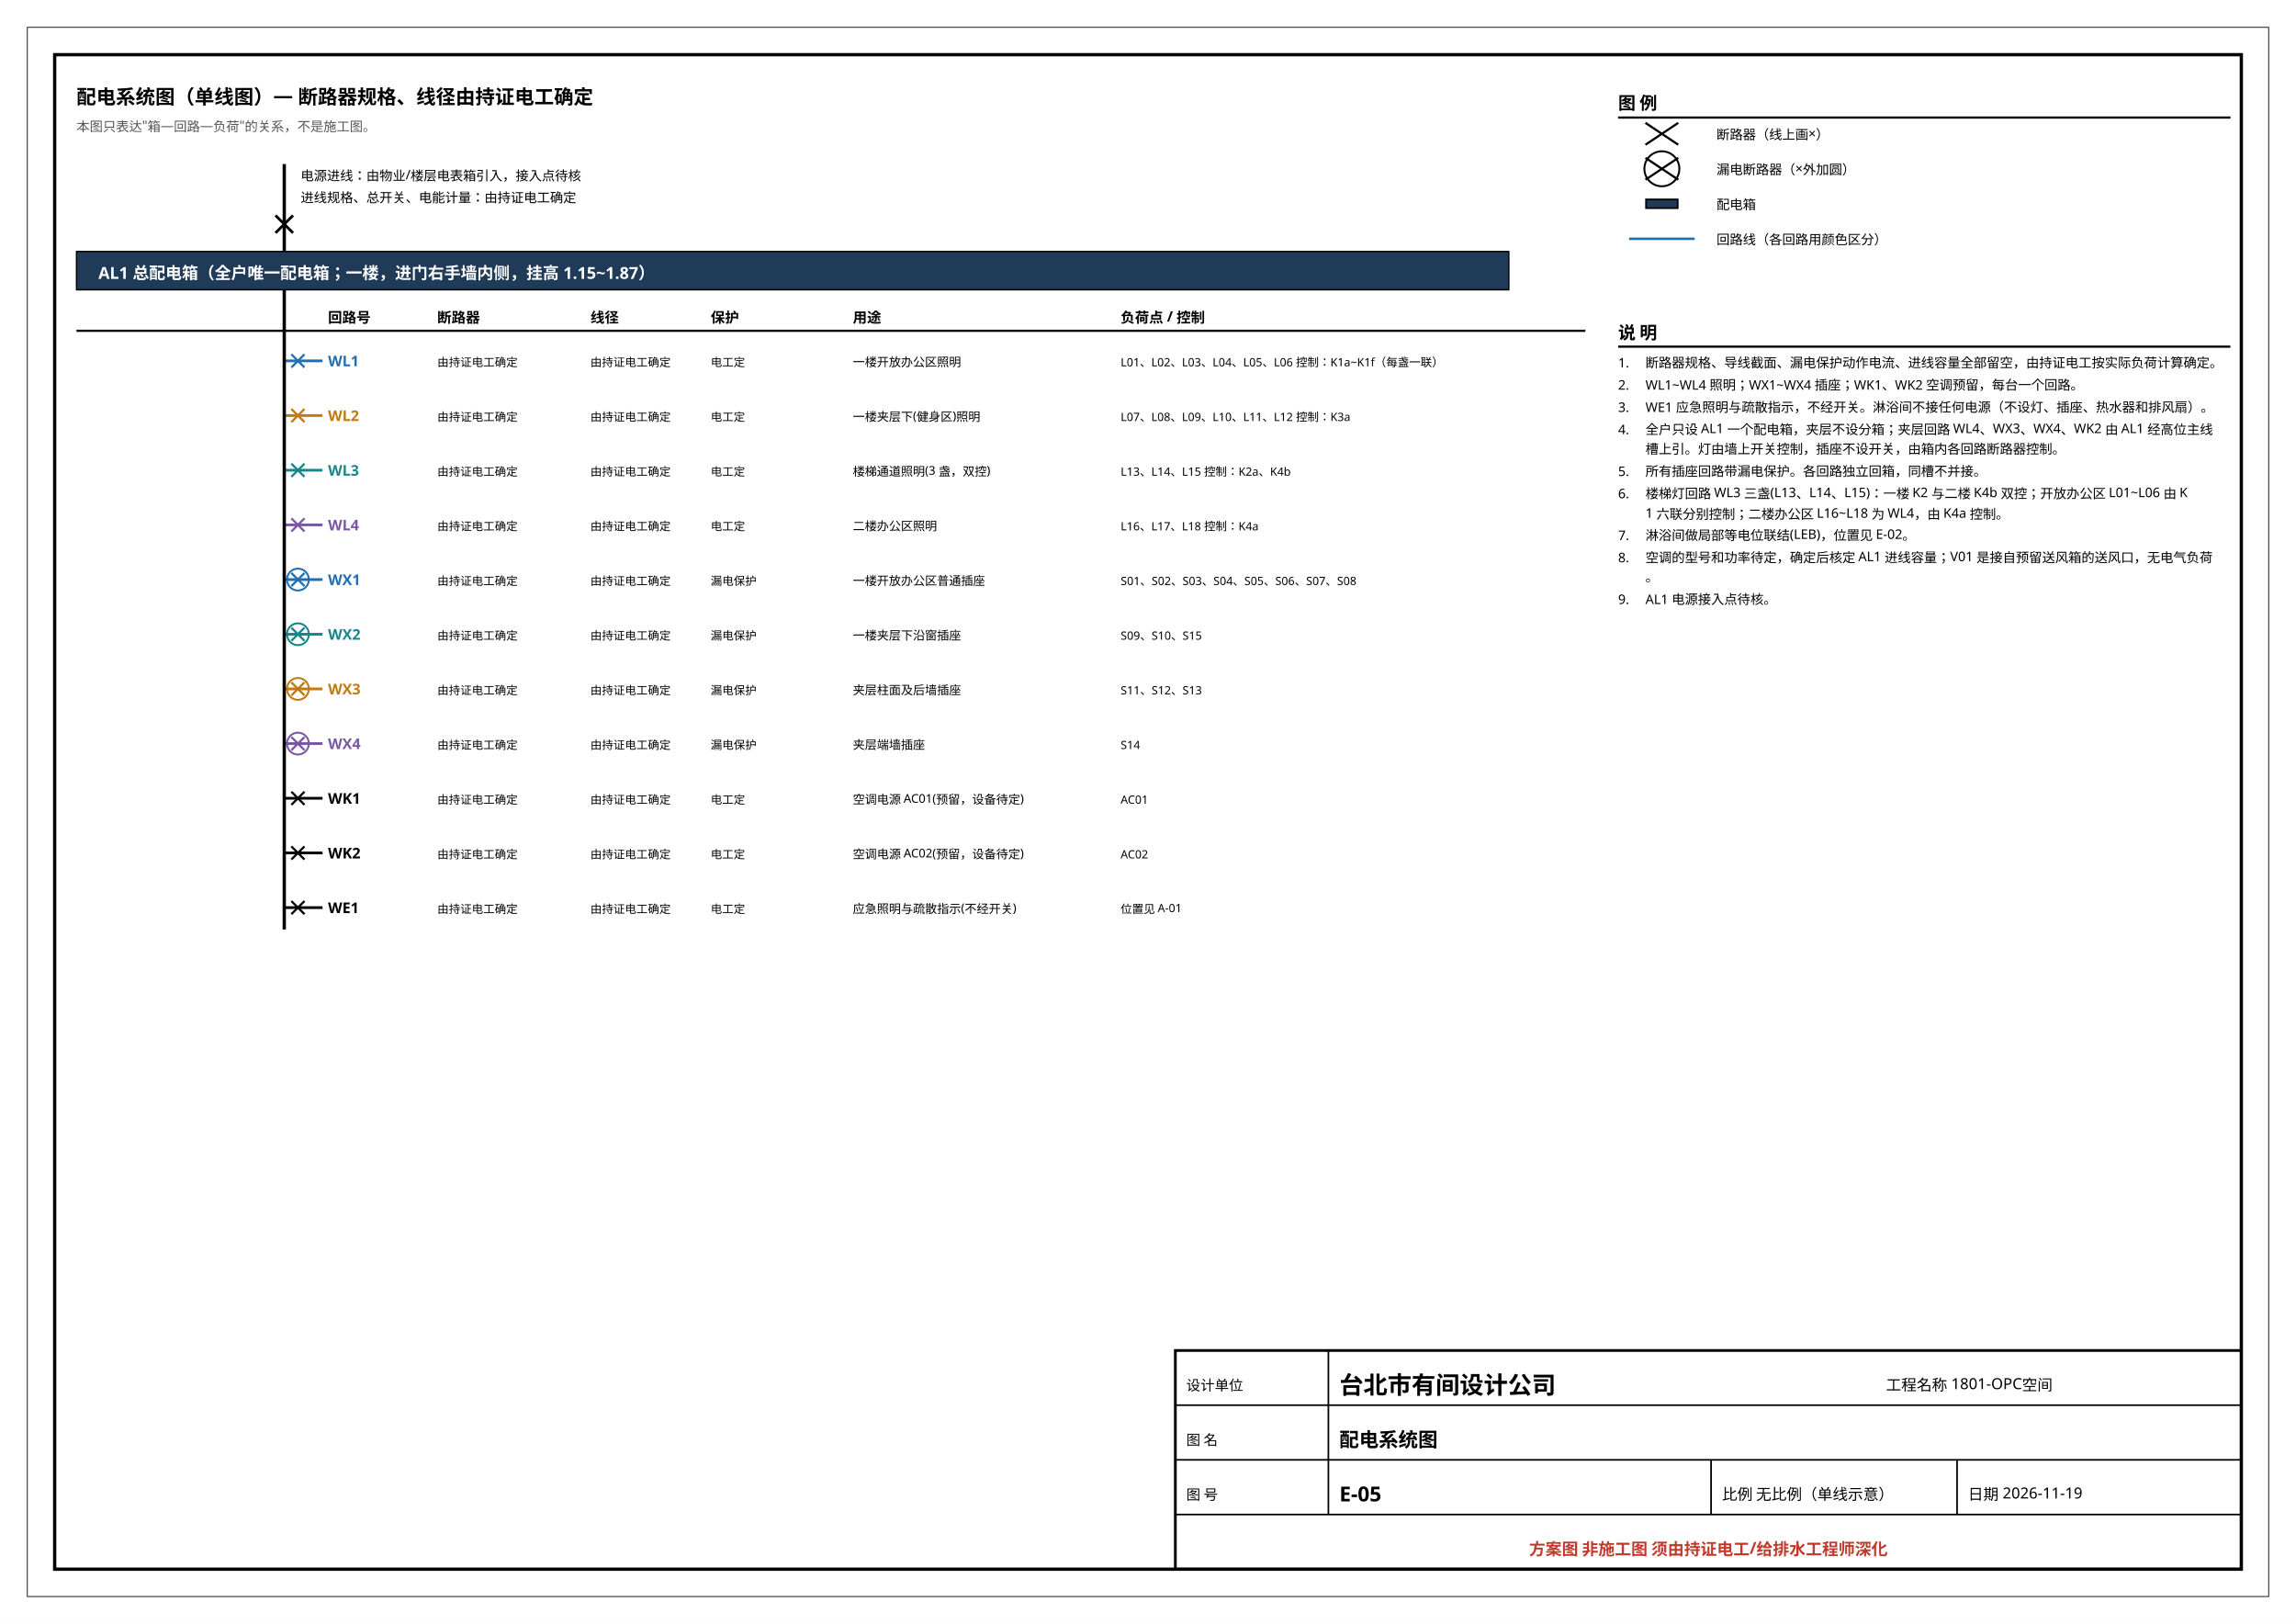
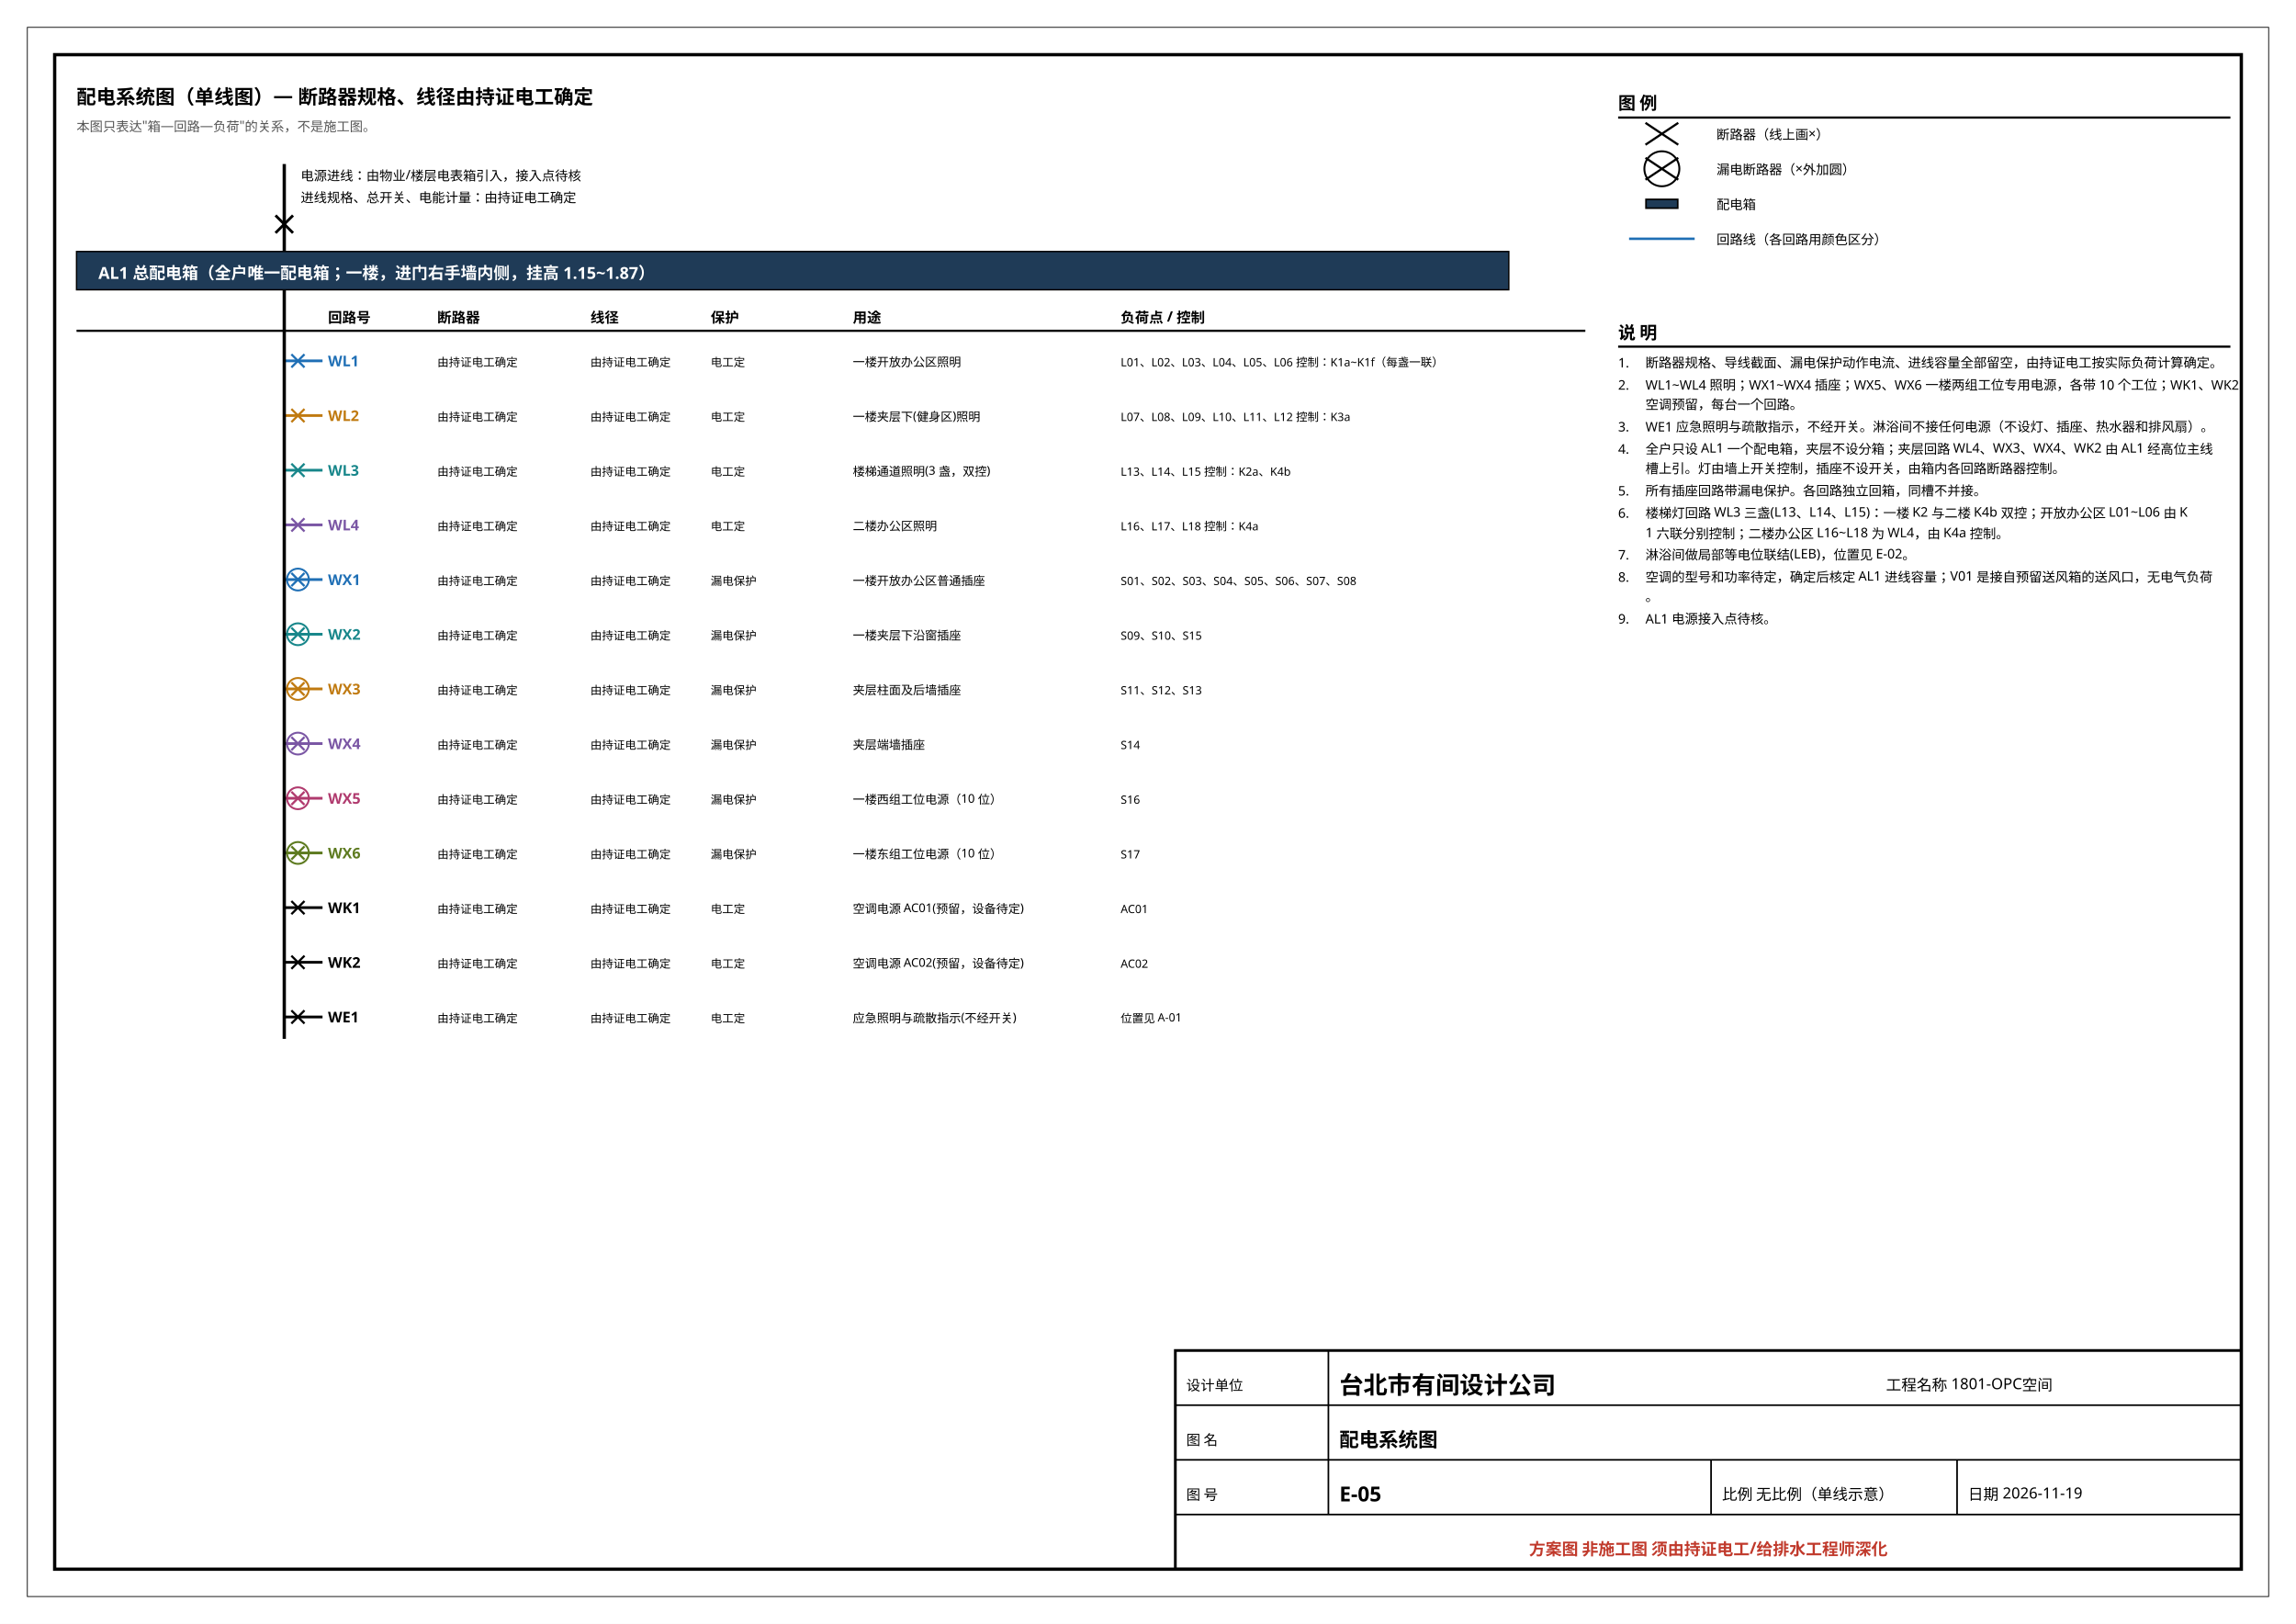
<svg xmlns="http://www.w3.org/2000/svg" width="420mm" height="297mm" viewBox="0 0 420 297" font-family="Microsoft YaHei,PingFang SC,Noto Sans SC,sans-serif">
  <rect width="420" height="297" fill="#fff" />
  <defs>
    <pattern id="hatch" width="2" height="2" patternUnits="userSpaceOnUse" patternTransform="rotate(45)">
      <line x1="0" y1="0" x2="0" y2="2" stroke="#777" stroke-width=".25" />
    </pattern>
    <pattern id="dots" width="1.6" height="1.6" patternUnits="userSpaceOnUse">
      <circle cx=".8" cy=".8" r=".18" fill="#999" />
    </pattern>
  </defs>
  <rect x="5.00" y="5.00" width="410.00" height="287.00" fill="none" stroke="#000" stroke-width="0.15" />
  <rect x="10.00" y="10.00" width="400.00" height="277.00" fill="none" stroke="#000" stroke-width="0.60" />
  <rect x="215.00" y="247.00" width="195.00" height="40.00" fill="none" stroke="#000" stroke-width="0.50" />
  <line x1="215.00" y1="257.00" x2="410.00" y2="257.00" stroke="#000" stroke-width="0.30" fill="none" />
  <line x1="215.00" y1="267.00" x2="410.00" y2="267.00" stroke="#000" stroke-width="0.30" fill="none" />
  <line x1="215.00" y1="277.00" x2="410.00" y2="277.00" stroke="#000" stroke-width="0.30" fill="none" />
  <line x1="243.00" y1="247.00" x2="243.00" y2="277.00" stroke="#000" stroke-width="0.30" fill="none" />
  <line x1="313.00" y1="267.00" x2="313.00" y2="277.00" stroke="#000" stroke-width="0.30" fill="none" />
  <line x1="358.00" y1="267.00" x2="358.00" y2="277.00" stroke="#000" stroke-width="0.30" fill="none" />
  <text x="217.00" y="254.30" font-size="2.60" text-anchor="start" fill="#000">设计单位</text>
  <text x="245.00" y="254.90" font-size="4.40" text-anchor="start" fill="#000" font-weight="bold">台北市有间设计公司</text>
  <text x="345.00" y="254.30" font-size="2.80" text-anchor="start" fill="#000">工程名称  1801-OPC空间</text>
  <text x="217.00" y="264.30" font-size="2.60" text-anchor="start" fill="#000">图    名</text>
  <text x="245.00" y="264.60" font-size="3.60" text-anchor="start" fill="#000" font-weight="bold">配电系统图</text>
  <text x="217.00" y="274.30" font-size="2.60" text-anchor="start" fill="#000">图    号</text>
  <text x="245.00" y="274.60" font-size="3.80" text-anchor="start" fill="#000" font-weight="bold">E-05</text>
  <text x="315.00" y="274.30" font-size="2.80" text-anchor="start" fill="#000">比例 无比例（单线示意）</text>
  <text x="360.00" y="274.30" font-size="2.80" text-anchor="start" fill="#000">日期 2026-11-19</text>
  <text x="312.50" y="284.40" font-size="3.00" text-anchor="middle" fill="#c0392b" font-weight="bold">方案图 非施工图 须由持证电工/给排水工程师深化</text>
  <text x="14.00" y="19.00" font-size="3.60" text-anchor="start" fill="#000" font-weight="bold">配电系统图（单线图）— 断路器规格、线径由持证电工确定</text>
  <text x="14.00" y="24.00" font-size="2.40" text-anchor="start" fill="#555">本图只表达"箱—回路—负荷"的关系，不是施工图。</text>
  <line x1="52.00" y1="30.00" x2="52.00" y2="46.00" stroke="#000" stroke-width="0.60" fill="none" />
  <text x="55.00" y="33.00" font-size="2.40" text-anchor="start" fill="#000">电源进线：由物业/楼层电表箱引入，接入点待核</text>
  <text x="55.00" y="37.00" font-size="2.40" text-anchor="start" fill="#000">进线规格、总开关、电能计量：由持证电工确定</text>
  <line x1="50.40" y1="39.40" x2="53.60" y2="42.60" stroke="#000" stroke-width="0.50" fill="none" />
  <line x1="50.40" y1="42.60" x2="53.60" y2="39.40" stroke="#000" stroke-width="0.50" fill="none" />
  <rect x="14.00" y="46.00" width="262.00" height="7.00" fill="#1f3b57" stroke="#000" stroke-width="0.25" />
  <text x="18.00" y="51.00" font-size="3.00" text-anchor="start" fill="#fff" font-weight="bold">AL1 总配电箱（全户唯一配电箱；一楼，进门右手墙内侧，挂高 1.15~1.87）</text>
  <text x="285.00" y="51.00" font-size="2.00" text-anchor="start" fill="#000" />
  <text x="60.00" y="59.00" font-size="2.60" text-anchor="start" fill="#000" font-weight="bold">回路号</text>
  <text x="80.00" y="59.00" font-size="2.60" text-anchor="start" fill="#000" font-weight="bold">断路器</text>
  <text x="108.00" y="59.00" font-size="2.60" text-anchor="start" fill="#000" font-weight="bold">线径</text>
  <text x="130.00" y="59.00" font-size="2.60" text-anchor="start" fill="#000" font-weight="bold">保护</text>
  <text x="156.00" y="59.00" font-size="2.60" text-anchor="start" fill="#000" font-weight="bold">用途</text>
  <text x="205.00" y="59.00" font-size="2.60" text-anchor="start" fill="#000" font-weight="bold">负荷点 / 控制</text>
  <line x1="14.00" y1="60.50" x2="290.00" y2="60.50" stroke="#000" stroke-width="0.40" fill="none" />
  <line x1="52.00" y1="66.00" x2="59.00" y2="66.00" stroke="#1f6fb5" stroke-width="0.50" fill="none" />
  <line x1="53.30" y1="64.80" x2="55.70" y2="67.20" stroke="#1f6fb5" stroke-width="0.40" fill="none" />
  <line x1="53.30" y1="67.20" x2="55.70" y2="64.80" stroke="#1f6fb5" stroke-width="0.40" fill="none" />
  <text x="60.00" y="67.00" font-size="2.70" text-anchor="start" fill="#1f6fb5" font-weight="bold">WL1</text>
  <text x="80.00" y="67.00" font-size="2.10" text-anchor="start" fill="#000">由持证电工确定</text>
  <text x="108.00" y="67.00" font-size="2.10" text-anchor="start" fill="#000">由持证电工确定</text>
  <text x="130.00" y="67.00" font-size="2.10" text-anchor="start" fill="#000">电工定</text>
  <text x="156.00" y="67.00" font-size="2.20" text-anchor="start" fill="#000">一楼开放办公区照明</text>
  <text x="205.00" y="67.00" font-size="2.10" text-anchor="start" fill="#000">L01、L02、L03、L04、L05、L06  控制：K1a~K1f（每盏一联）</text>
  <line x1="52.00" y1="76.00" x2="59.00" y2="76.00" stroke="#c07a10" stroke-width="0.50" fill="none" />
  <line x1="53.30" y1="74.80" x2="55.70" y2="77.20" stroke="#c07a10" stroke-width="0.40" fill="none" />
  <line x1="53.30" y1="77.20" x2="55.70" y2="74.80" stroke="#c07a10" stroke-width="0.40" fill="none" />
  <text x="60.00" y="77.00" font-size="2.70" text-anchor="start" fill="#c07a10" font-weight="bold">WL2</text>
  <text x="80.00" y="77.00" font-size="2.10" text-anchor="start" fill="#000">由持证电工确定</text>
  <text x="108.00" y="77.00" font-size="2.10" text-anchor="start" fill="#000">由持证电工确定</text>
  <text x="130.00" y="77.00" font-size="2.10" text-anchor="start" fill="#000">电工定</text>
  <text x="156.00" y="77.00" font-size="2.20" text-anchor="start" fill="#000">一楼夹层下(健身区)照明</text>
  <text x="205.00" y="77.00" font-size="2.10" text-anchor="start" fill="#000">L07、L08、L09、L10、L11、L12  控制：K3a</text>
  <line x1="52.00" y1="86.00" x2="59.00" y2="86.00" stroke="#17868a" stroke-width="0.50" fill="none" />
  <line x1="53.30" y1="84.80" x2="55.70" y2="87.20" stroke="#17868a" stroke-width="0.40" fill="none" />
  <line x1="53.30" y1="87.20" x2="55.70" y2="84.80" stroke="#17868a" stroke-width="0.40" fill="none" />
  <text x="60.00" y="87.00" font-size="2.70" text-anchor="start" fill="#17868a" font-weight="bold">WL3</text>
  <text x="80.00" y="87.00" font-size="2.10" text-anchor="start" fill="#000">由持证电工确定</text>
  <text x="108.00" y="87.00" font-size="2.10" text-anchor="start" fill="#000">由持证电工确定</text>
  <text x="130.00" y="87.00" font-size="2.10" text-anchor="start" fill="#000">电工定</text>
  <text x="156.00" y="87.00" font-size="2.20" text-anchor="start" fill="#000">楼梯通道照明(3 盏，双控)</text>
  <text x="205.00" y="87.00" font-size="2.10" text-anchor="start" fill="#000">L13、L14、L15  控制：K2a、K4b</text>
  <line x1="52.00" y1="96.00" x2="59.00" y2="96.00" stroke="#7a56a4" stroke-width="0.50" fill="none" />
  <line x1="53.30" y1="94.80" x2="55.70" y2="97.20" stroke="#7a56a4" stroke-width="0.40" fill="none" />
  <line x1="53.30" y1="97.20" x2="55.70" y2="94.80" stroke="#7a56a4" stroke-width="0.40" fill="none" />
  <text x="60.00" y="97.00" font-size="2.70" text-anchor="start" fill="#7a56a4" font-weight="bold">WL4</text>
  <text x="80.00" y="97.00" font-size="2.10" text-anchor="start" fill="#000">由持证电工确定</text>
  <text x="108.00" y="97.00" font-size="2.10" text-anchor="start" fill="#000">由持证电工确定</text>
  <text x="130.00" y="97.00" font-size="2.10" text-anchor="start" fill="#000">电工定</text>
  <text x="156.00" y="97.00" font-size="2.20" text-anchor="start" fill="#000">二楼办公区照明</text>
  <text x="205.00" y="97.00" font-size="2.10" text-anchor="start" fill="#000">L16、L17、L18  控制：K4a</text>
  <line x1="52.00" y1="106.00" x2="59.00" y2="106.00" stroke="#1f6fb5" stroke-width="0.50" fill="none" />
  <line x1="53.30" y1="104.80" x2="55.70" y2="107.20" stroke="#1f6fb5" stroke-width="0.40" fill="none" />
  <line x1="53.30" y1="107.20" x2="55.70" y2="104.80" stroke="#1f6fb5" stroke-width="0.40" fill="none" />
  <circle cx="54.50" cy="106.00" r="2.00" fill="none" stroke="#1f6fb5" stroke-width="0.35" />
  <text x="60.00" y="107.00" font-size="2.70" text-anchor="start" fill="#1f6fb5" font-weight="bold">WX1</text>
  <text x="80.00" y="107.00" font-size="2.10" text-anchor="start" fill="#000">由持证电工确定</text>
  <text x="108.00" y="107.00" font-size="2.10" text-anchor="start" fill="#000">由持证电工确定</text>
  <text x="130.00" y="107.00" font-size="2.10" text-anchor="start" fill="#000">漏电保护</text>
  <text x="156.00" y="107.00" font-size="2.20" text-anchor="start" fill="#000">一楼开放办公区普通插座</text>
  <text x="205.00" y="107.00" font-size="2.10" text-anchor="start" fill="#000">S01、S02、S03、S04、S05、S06、S07、S08</text>
  <line x1="52.00" y1="116.00" x2="59.00" y2="116.00" stroke="#17868a" stroke-width="0.50" fill="none" />
  <line x1="53.30" y1="114.80" x2="55.70" y2="117.20" stroke="#17868a" stroke-width="0.40" fill="none" />
  <line x1="53.30" y1="117.20" x2="55.70" y2="114.80" stroke="#17868a" stroke-width="0.40" fill="none" />
  <circle cx="54.50" cy="116.00" r="2.00" fill="none" stroke="#17868a" stroke-width="0.35" />
  <text x="60.00" y="117.00" font-size="2.70" text-anchor="start" fill="#17868a" font-weight="bold">WX2</text>
  <text x="80.00" y="117.00" font-size="2.10" text-anchor="start" fill="#000">由持证电工确定</text>
  <text x="108.00" y="117.00" font-size="2.10" text-anchor="start" fill="#000">由持证电工确定</text>
  <text x="130.00" y="117.00" font-size="2.10" text-anchor="start" fill="#000">漏电保护</text>
  <text x="156.00" y="117.00" font-size="2.20" text-anchor="start" fill="#000">一楼夹层下沿窗插座</text>
  <text x="205.00" y="117.00" font-size="2.10" text-anchor="start" fill="#000">S09、S10、S15</text>
  <line x1="52.00" y1="126.00" x2="59.00" y2="126.00" stroke="#c07a10" stroke-width="0.50" fill="none" />
  <line x1="53.30" y1="124.80" x2="55.70" y2="127.20" stroke="#c07a10" stroke-width="0.40" fill="none" />
  <line x1="53.30" y1="127.20" x2="55.70" y2="124.80" stroke="#c07a10" stroke-width="0.40" fill="none" />
  <circle cx="54.50" cy="126.00" r="2.00" fill="none" stroke="#c07a10" stroke-width="0.35" />
  <text x="60.00" y="127.00" font-size="2.70" text-anchor="start" fill="#c07a10" font-weight="bold">WX3</text>
  <text x="80.00" y="127.00" font-size="2.10" text-anchor="start" fill="#000">由持证电工确定</text>
  <text x="108.00" y="127.00" font-size="2.10" text-anchor="start" fill="#000">由持证电工确定</text>
  <text x="130.00" y="127.00" font-size="2.10" text-anchor="start" fill="#000">漏电保护</text>
  <text x="156.00" y="127.00" font-size="2.20" text-anchor="start" fill="#000">夹层柱面及后墙插座</text>
  <text x="205.00" y="127.00" font-size="2.10" text-anchor="start" fill="#000">S11、S12、S13</text>
  <line x1="52.00" y1="136.00" x2="59.00" y2="136.00" stroke="#7a56a4" stroke-width="0.50" fill="none" />
  <line x1="53.30" y1="134.80" x2="55.70" y2="137.20" stroke="#7a56a4" stroke-width="0.40" fill="none" />
  <line x1="53.30" y1="137.20" x2="55.70" y2="134.80" stroke="#7a56a4" stroke-width="0.40" fill="none" />
  <circle cx="54.50" cy="136.00" r="2.00" fill="none" stroke="#7a56a4" stroke-width="0.35" />
  <text x="60.00" y="137.00" font-size="2.70" text-anchor="start" fill="#7a56a4" font-weight="bold">WX4</text>
  <text x="80.00" y="137.00" font-size="2.10" text-anchor="start" fill="#000">由持证电工确定</text>
  <text x="108.00" y="137.00" font-size="2.10" text-anchor="start" fill="#000">由持证电工确定</text>
  <text x="130.00" y="137.00" font-size="2.10" text-anchor="start" fill="#000">漏电保护</text>
  <text x="156.00" y="137.00" font-size="2.20" text-anchor="start" fill="#000">夹层端墙插座</text>
  <text x="205.00" y="137.00" font-size="2.10" text-anchor="start" fill="#000">S14</text>
-   <line x1="52.00" y1="146.00" x2="59.00" y2="146.00" stroke="#000" stroke-width="0.50" fill="none" />
-   <line x1="53.30" y1="144.80" x2="55.70" y2="147.20" stroke="#000" stroke-width="0.40" fill="none" />
-   <line x1="53.30" y1="147.20" x2="55.70" y2="144.80" stroke="#000" stroke-width="0.40" fill="none" />
-   <text x="60.00" y="147.00" font-size="2.70" text-anchor="start" fill="#000" font-weight="bold">WK1</text>
+   <line x1="52.00" y1="146.00" x2="59.00" y2="146.00" stroke="#b03a6e" stroke-width="0.50" fill="none" />
+   <line x1="53.30" y1="144.80" x2="55.70" y2="147.20" stroke="#b03a6e" stroke-width="0.40" fill="none" />
+   <line x1="53.30" y1="147.20" x2="55.70" y2="144.80" stroke="#b03a6e" stroke-width="0.40" fill="none" />
+   <circle cx="54.50" cy="146.00" r="2.00" fill="none" stroke="#b03a6e" stroke-width="0.35" />
+   <text x="60.00" y="147.00" font-size="2.70" text-anchor="start" fill="#b03a6e" font-weight="bold">WX5</text>
  <text x="80.00" y="147.00" font-size="2.10" text-anchor="start" fill="#000">由持证电工确定</text>
  <text x="108.00" y="147.00" font-size="2.10" text-anchor="start" fill="#000">由持证电工确定</text>
-   <text x="130.00" y="147.00" font-size="2.10" text-anchor="start" fill="#000">电工定</text>
-   <text x="156.00" y="147.00" font-size="2.20" text-anchor="start" fill="#000">空调电源 AC01(预留，设备待定)</text>
-   <text x="205.00" y="147.00" font-size="2.10" text-anchor="start" fill="#000">AC01</text>
-   <line x1="52.00" y1="156.00" x2="59.00" y2="156.00" stroke="#000" stroke-width="0.50" fill="none" />
-   <line x1="53.30" y1="154.80" x2="55.70" y2="157.20" stroke="#000" stroke-width="0.40" fill="none" />
-   <line x1="53.30" y1="157.20" x2="55.70" y2="154.80" stroke="#000" stroke-width="0.40" fill="none" />
-   <text x="60.00" y="157.00" font-size="2.70" text-anchor="start" fill="#000" font-weight="bold">WK2</text>
+   <text x="130.00" y="147.00" font-size="2.10" text-anchor="start" fill="#000">漏电保护</text>
+   <text x="156.00" y="147.00" font-size="2.20" text-anchor="start" fill="#000">一楼西组工位电源（10 位）</text>
+   <text x="205.00" y="147.00" font-size="2.10" text-anchor="start" fill="#000">S16</text>
+   <line x1="52.00" y1="156.00" x2="59.00" y2="156.00" stroke="#5d7a1f" stroke-width="0.50" fill="none" />
+   <line x1="53.30" y1="154.80" x2="55.70" y2="157.20" stroke="#5d7a1f" stroke-width="0.40" fill="none" />
+   <line x1="53.30" y1="157.20" x2="55.70" y2="154.80" stroke="#5d7a1f" stroke-width="0.40" fill="none" />
+   <circle cx="54.50" cy="156.00" r="2.00" fill="none" stroke="#5d7a1f" stroke-width="0.35" />
+   <text x="60.00" y="157.00" font-size="2.70" text-anchor="start" fill="#5d7a1f" font-weight="bold">WX6</text>
  <text x="80.00" y="157.00" font-size="2.10" text-anchor="start" fill="#000">由持证电工确定</text>
  <text x="108.00" y="157.00" font-size="2.10" text-anchor="start" fill="#000">由持证电工确定</text>
-   <text x="130.00" y="157.00" font-size="2.10" text-anchor="start" fill="#000">电工定</text>
-   <text x="156.00" y="157.00" font-size="2.20" text-anchor="start" fill="#000">空调电源 AC02(预留，设备待定)</text>
-   <text x="205.00" y="157.00" font-size="2.10" text-anchor="start" fill="#000">AC02</text>
+   <text x="130.00" y="157.00" font-size="2.10" text-anchor="start" fill="#000">漏电保护</text>
+   <text x="156.00" y="157.00" font-size="2.20" text-anchor="start" fill="#000">一楼东组工位电源（10 位）</text>
+   <text x="205.00" y="157.00" font-size="2.10" text-anchor="start" fill="#000">S17</text>
  <line x1="52.00" y1="166.00" x2="59.00" y2="166.00" stroke="#000" stroke-width="0.50" fill="none" />
  <line x1="53.30" y1="164.80" x2="55.70" y2="167.20" stroke="#000" stroke-width="0.40" fill="none" />
  <line x1="53.30" y1="167.20" x2="55.70" y2="164.80" stroke="#000" stroke-width="0.40" fill="none" />
-   <text x="60.00" y="167.00" font-size="2.70" text-anchor="start" fill="#000" font-weight="bold">WE1</text>
+   <text x="60.00" y="167.00" font-size="2.70" text-anchor="start" fill="#000" font-weight="bold">WK1</text>
  <text x="80.00" y="167.00" font-size="2.10" text-anchor="start" fill="#000">由持证电工确定</text>
  <text x="108.00" y="167.00" font-size="2.10" text-anchor="start" fill="#000">由持证电工确定</text>
  <text x="130.00" y="167.00" font-size="2.10" text-anchor="start" fill="#000">电工定</text>
-   <text x="156.00" y="167.00" font-size="2.20" text-anchor="start" fill="#000">应急照明与疏散指示(不经开关)</text>
-   <text x="205.00" y="167.00" font-size="2.10" text-anchor="start" fill="#000">位置见 A-01</text>
-   <line x1="52.00" y1="53.00" x2="52.00" y2="170.00" stroke="#000" stroke-width="0.60" fill="none" />
+   <text x="156.00" y="167.00" font-size="2.20" text-anchor="start" fill="#000">空调电源 AC01(预留，设备待定)</text>
+   <text x="205.00" y="167.00" font-size="2.10" text-anchor="start" fill="#000">AC01</text>
+   <line x1="52.00" y1="176.00" x2="59.00" y2="176.00" stroke="#000" stroke-width="0.50" fill="none" />
+   <line x1="53.30" y1="174.80" x2="55.70" y2="177.20" stroke="#000" stroke-width="0.40" fill="none" />
+   <line x1="53.30" y1="177.20" x2="55.70" y2="174.80" stroke="#000" stroke-width="0.40" fill="none" />
+   <text x="60.00" y="177.00" font-size="2.70" text-anchor="start" fill="#000" font-weight="bold">WK2</text>
+   <text x="80.00" y="177.00" font-size="2.10" text-anchor="start" fill="#000">由持证电工确定</text>
+   <text x="108.00" y="177.00" font-size="2.10" text-anchor="start" fill="#000">由持证电工确定</text>
+   <text x="130.00" y="177.00" font-size="2.10" text-anchor="start" fill="#000">电工定</text>
+   <text x="156.00" y="177.00" font-size="2.20" text-anchor="start" fill="#000">空调电源 AC02(预留，设备待定)</text>
+   <text x="205.00" y="177.00" font-size="2.10" text-anchor="start" fill="#000">AC02</text>
+   <line x1="52.00" y1="186.00" x2="59.00" y2="186.00" stroke="#000" stroke-width="0.50" fill="none" />
+   <line x1="53.30" y1="184.80" x2="55.70" y2="187.20" stroke="#000" stroke-width="0.40" fill="none" />
+   <line x1="53.30" y1="187.20" x2="55.70" y2="184.80" stroke="#000" stroke-width="0.40" fill="none" />
+   <text x="60.00" y="187.00" font-size="2.70" text-anchor="start" fill="#000" font-weight="bold">WE1</text>
+   <text x="80.00" y="187.00" font-size="2.10" text-anchor="start" fill="#000">由持证电工确定</text>
+   <text x="108.00" y="187.00" font-size="2.10" text-anchor="start" fill="#000">由持证电工确定</text>
+   <text x="130.00" y="187.00" font-size="2.10" text-anchor="start" fill="#000">电工定</text>
+   <text x="156.00" y="187.00" font-size="2.20" text-anchor="start" fill="#000">应急照明与疏散指示(不经开关)</text>
+   <text x="205.00" y="187.00" font-size="2.10" text-anchor="start" fill="#000">位置见 A-01</text>
+   <line x1="52.00" y1="53.00" x2="52.00" y2="190.00" stroke="#000" stroke-width="0.60" fill="none" />
  <text x="296.00" y="20.00" font-size="3.20" text-anchor="start" fill="#000" font-weight="bold">图 例</text>
  <line x1="296.00" y1="21.50" x2="408.00" y2="21.50" stroke="#000" stroke-width="0.40" fill="none" />
  <line x1="301.00" y1="22.47" x2="307.00" y2="26.47" stroke="#000" stroke-width="0.40" fill="none" />
  <line x1="301.00" y1="26.47" x2="307.00" y2="22.47" stroke="#000" stroke-width="0.40" fill="none" />
  <text x="314.00" y="25.47" font-size="2.40" text-anchor="start" fill="#000">断路器（线上画×）</text>
  <line x1="301.00" y1="28.87" x2="307.00" y2="32.87" stroke="#000" stroke-width="0.40" fill="none" />
  <line x1="301.00" y1="32.87" x2="307.00" y2="28.87" stroke="#000" stroke-width="0.40" fill="none" />
  <circle cx="304.00" cy="30.87" r="3.20" fill="none" stroke="#000" stroke-width="0.35" />
  <text x="314.00" y="31.87" font-size="2.40" text-anchor="start" fill="#000">漏电断路器（×外加圆）</text>
  <rect x="301.10" y="36.47" width="5.80" height="1.60" fill="#1f3b57" stroke="#000" stroke-width="0.30" />
  <text x="314.00" y="38.27" font-size="2.40" text-anchor="start" fill="#000">配电箱</text>
  <line x1="298.00" y1="43.67" x2="310.00" y2="43.67" stroke="#1f6fb5" stroke-width="0.45" fill="none" />
  <text x="314.00" y="44.67" font-size="2.40" text-anchor="start" fill="#000">回路线（各回路用颜色区分）</text>
  <text x="296.00" y="62.00" font-size="3.20" text-anchor="start" fill="#000" font-weight="bold">说 明</text>
  <line x1="296.00" y1="63.40" x2="408.00" y2="63.40" stroke="#000" stroke-width="0.40" fill="none" />
  <text x="296.00" y="67.20" font-size="2.40" text-anchor="start" fill="#000">1.</text>
  <text x="301.00" y="67.20" font-size="2.40" text-anchor="start" fill="#000">断路器规格、导线截面、漏电保护动作电流、进线容量全部留空，由持证电工按实际负荷计算确定。</text>
  <text x="296.00" y="71.27" font-size="2.40" text-anchor="start" fill="#000">2.</text>
-   <text x="301.00" y="71.27" font-size="2.40" text-anchor="start" fill="#000">WL1~WL4 照明；WX1~WX4 插座；WK1、WK2 空调预留，每台一个回路。</text>
-   <text x="296.00" y="75.34" font-size="2.40" text-anchor="start" fill="#000">3.</text>
-   <text x="301.00" y="75.34" font-size="2.40" text-anchor="start" fill="#000">WE1 应急照明与疏散指示，不经开关。淋浴间不接任何电源（不设灯、插座、热水器和排风扇）。</text>
-   <text x="296.00" y="79.41" font-size="2.40" text-anchor="start" fill="#000">4.</text>
-   <text x="301.00" y="79.41" font-size="2.40" text-anchor="start" fill="#000">全户只设 AL1 一个配电箱，夹层不设分箱；夹层回路 WL4、WX3、WX4、WK2 由 AL1 经高位主线</text>
-   <text x="301.00" y="82.98" font-size="2.40" text-anchor="start" fill="#000">槽上引。灯由墙上开关控制，插座不设开关，由箱内各回路断路器控制。</text>
-   <text x="296.00" y="87.05" font-size="2.40" text-anchor="start" fill="#000">5.</text>
-   <text x="301.00" y="87.05" font-size="2.40" text-anchor="start" fill="#000">所有插座回路带漏电保护。各回路独立回箱，同槽不并接。</text>
-   <text x="296.00" y="91.12" font-size="2.40" text-anchor="start" fill="#000">6.</text>
-   <text x="301.00" y="91.12" font-size="2.40" text-anchor="start" fill="#000">楼梯灯回路 WL3 三盏(L13、L14、L15)：一楼 K2 与二楼 K4b 双控；开放办公区 L01~L06 由 K</text>
-   <text x="301.00" y="94.69" font-size="2.40" text-anchor="start" fill="#000">1 六联分别控制；二楼办公区 L16~L18 为 WL4，由 K4a 控制。</text>
-   <text x="296.00" y="98.76" font-size="2.40" text-anchor="start" fill="#000">7.</text>
-   <text x="301.00" y="98.76" font-size="2.40" text-anchor="start" fill="#000">淋浴间做局部等电位联结(LEB)，位置见 E-02。</text>
-   <text x="296.00" y="102.83" font-size="2.40" text-anchor="start" fill="#000">8.</text>
-   <text x="301.00" y="102.83" font-size="2.40" text-anchor="start" fill="#000">空调的型号和功率待定，确定后核定 AL1 进线容量；V01 是接自预留送风箱的送风口，无电气负荷</text>
-   <text x="301.00" y="106.40" font-size="2.40" text-anchor="start" fill="#000">。</text>
-   <text x="296.00" y="110.47" font-size="2.40" text-anchor="start" fill="#000">9.</text>
-   <text x="301.00" y="110.47" font-size="2.40" text-anchor="start" fill="#000">AL1 电源接入点待核。</text>
+   <text x="301.00" y="71.27" font-size="2.40" text-anchor="start" fill="#000">WL1~WL4 照明；WX1~WX4 插座；WX5、WX6 一楼两组工位专用电源，各带 10 个工位；WK1、WK2 </text>
+   <text x="301.00" y="74.84" font-size="2.40" text-anchor="start" fill="#000">空调预留，每台一个回路。</text>
+   <text x="296.00" y="78.91" font-size="2.40" text-anchor="start" fill="#000">3.</text>
+   <text x="301.00" y="78.91" font-size="2.40" text-anchor="start" fill="#000">WE1 应急照明与疏散指示，不经开关。淋浴间不接任何电源（不设灯、插座、热水器和排风扇）。</text>
+   <text x="296.00" y="82.98" font-size="2.40" text-anchor="start" fill="#000">4.</text>
+   <text x="301.00" y="82.98" font-size="2.40" text-anchor="start" fill="#000">全户只设 AL1 一个配电箱，夹层不设分箱；夹层回路 WL4、WX3、WX4、WK2 由 AL1 经高位主线</text>
+   <text x="301.00" y="86.55" font-size="2.40" text-anchor="start" fill="#000">槽上引。灯由墙上开关控制，插座不设开关，由箱内各回路断路器控制。</text>
+   <text x="296.00" y="90.62" font-size="2.40" text-anchor="start" fill="#000">5.</text>
+   <text x="301.00" y="90.62" font-size="2.40" text-anchor="start" fill="#000">所有插座回路带漏电保护。各回路独立回箱，同槽不并接。</text>
+   <text x="296.00" y="94.69" font-size="2.40" text-anchor="start" fill="#000">6.</text>
+   <text x="301.00" y="94.69" font-size="2.40" text-anchor="start" fill="#000">楼梯灯回路 WL3 三盏(L13、L14、L15)：一楼 K2 与二楼 K4b 双控；开放办公区 L01~L06 由 K</text>
+   <text x="301.00" y="98.26" font-size="2.40" text-anchor="start" fill="#000">1 六联分别控制；二楼办公区 L16~L18 为 WL4，由 K4a 控制。</text>
+   <text x="296.00" y="102.33" font-size="2.40" text-anchor="start" fill="#000">7.</text>
+   <text x="301.00" y="102.33" font-size="2.40" text-anchor="start" fill="#000">淋浴间做局部等电位联结(LEB)，位置见 E-02。</text>
+   <text x="296.00" y="106.40" font-size="2.40" text-anchor="start" fill="#000">8.</text>
+   <text x="301.00" y="106.40" font-size="2.40" text-anchor="start" fill="#000">空调的型号和功率待定，确定后核定 AL1 进线容量；V01 是接自预留送风箱的送风口，无电气负荷</text>
+   <text x="301.00" y="109.97" font-size="2.40" text-anchor="start" fill="#000">。</text>
+   <text x="296.00" y="114.04" font-size="2.40" text-anchor="start" fill="#000">9.</text>
+   <text x="301.00" y="114.04" font-size="2.40" text-anchor="start" fill="#000">AL1 电源接入点待核。</text>
</svg>
